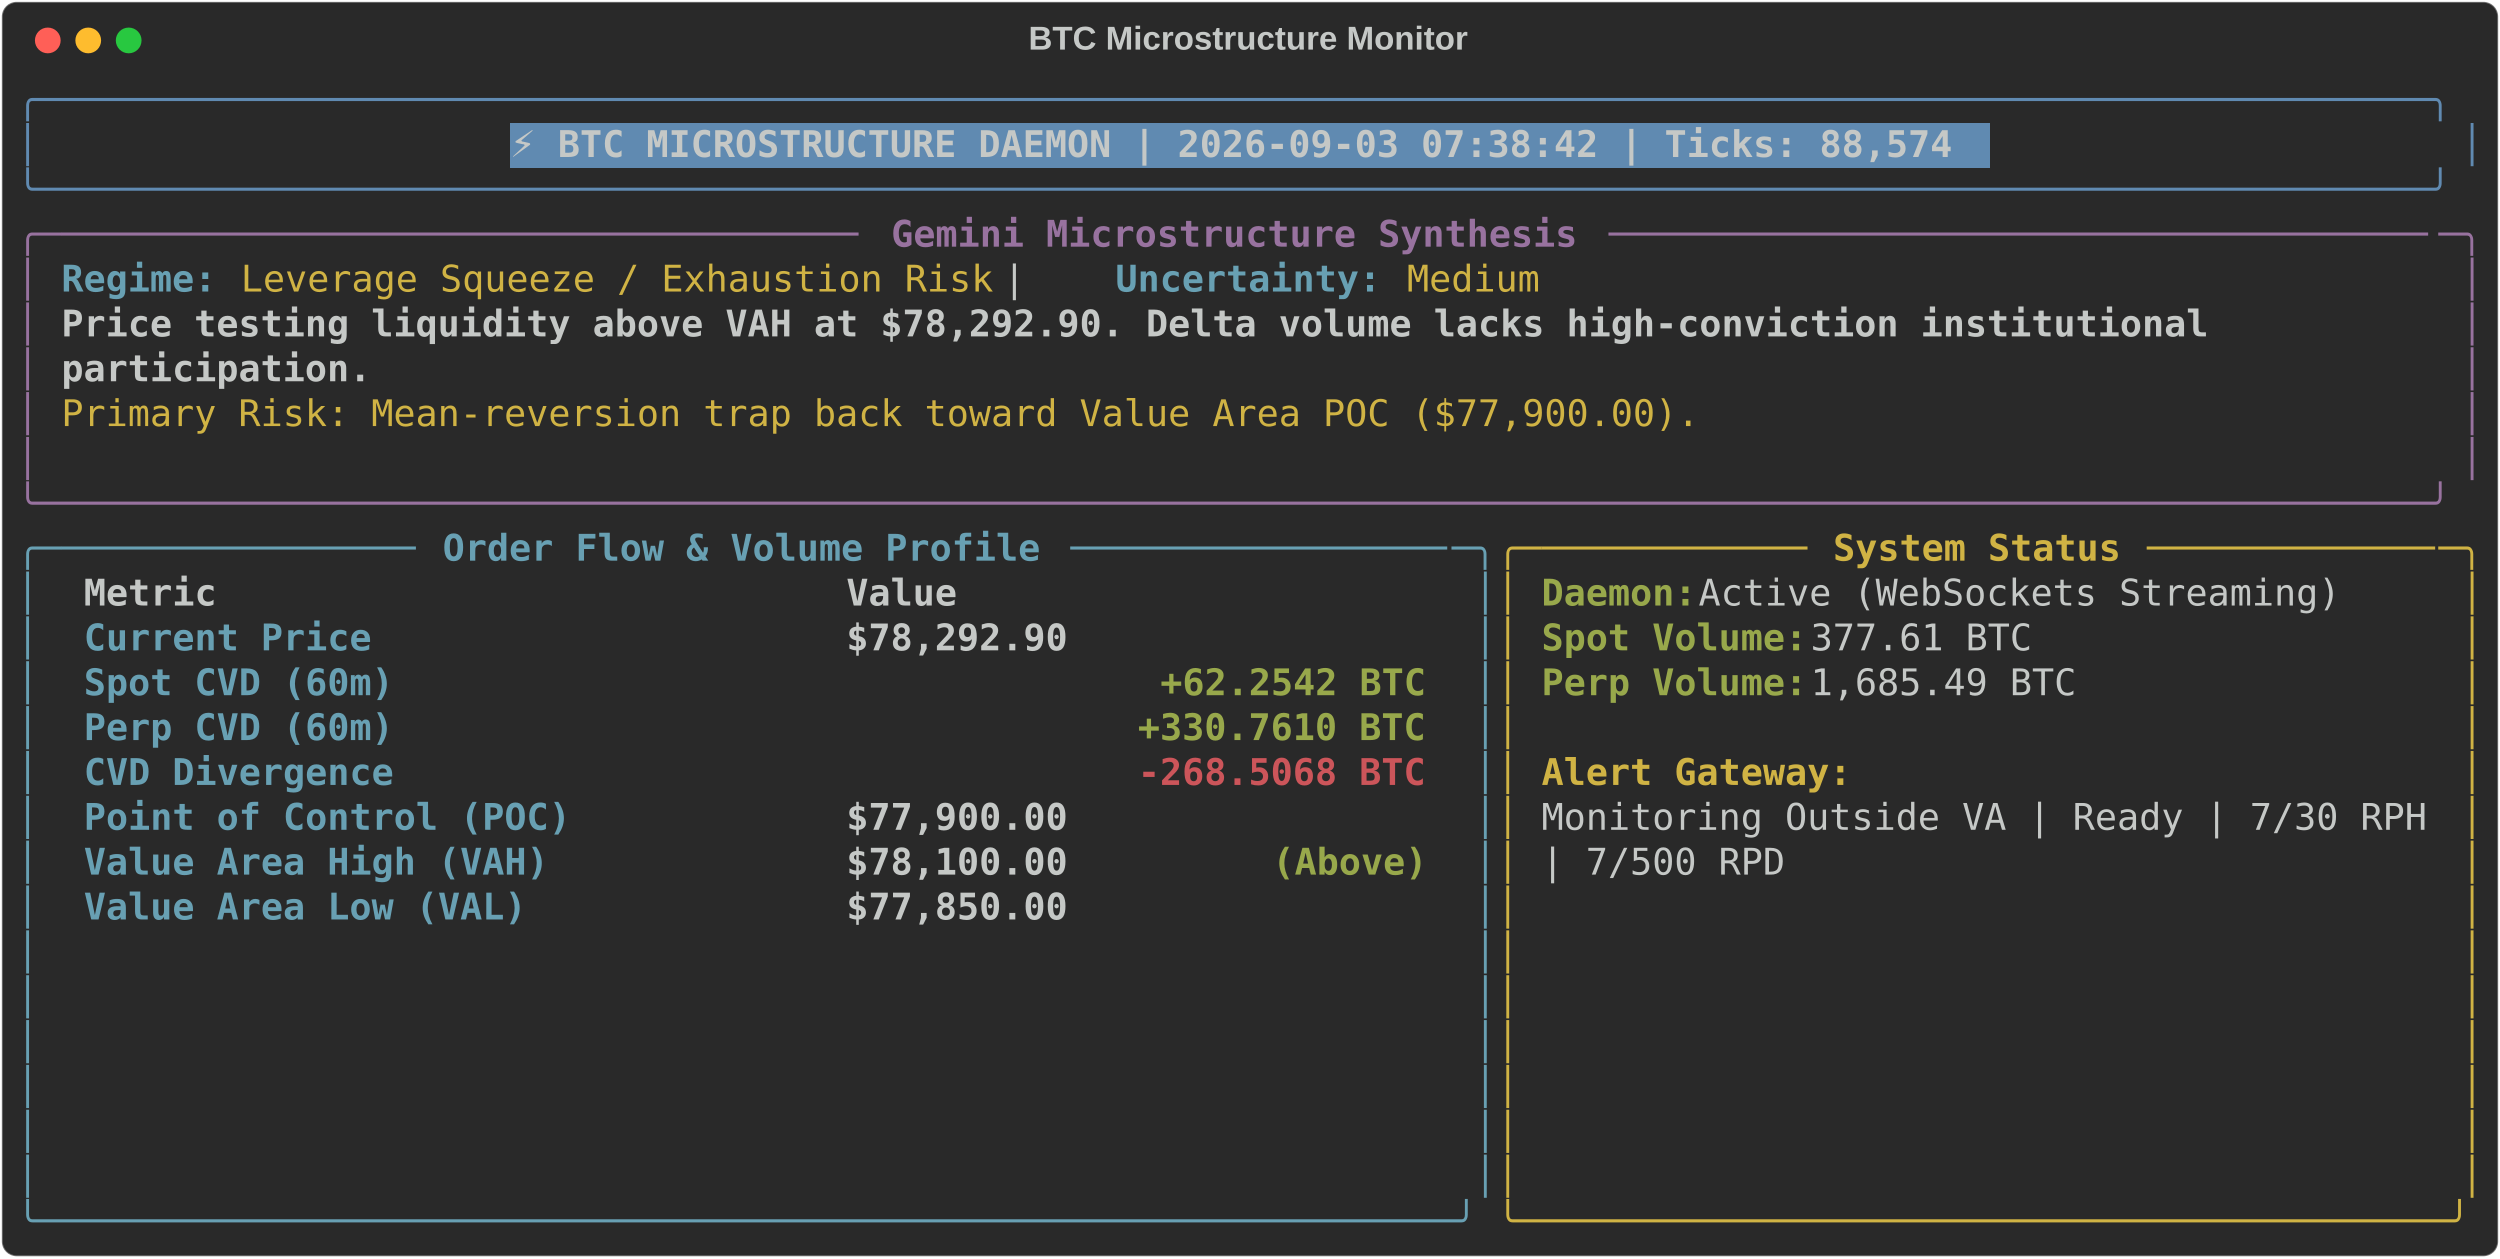
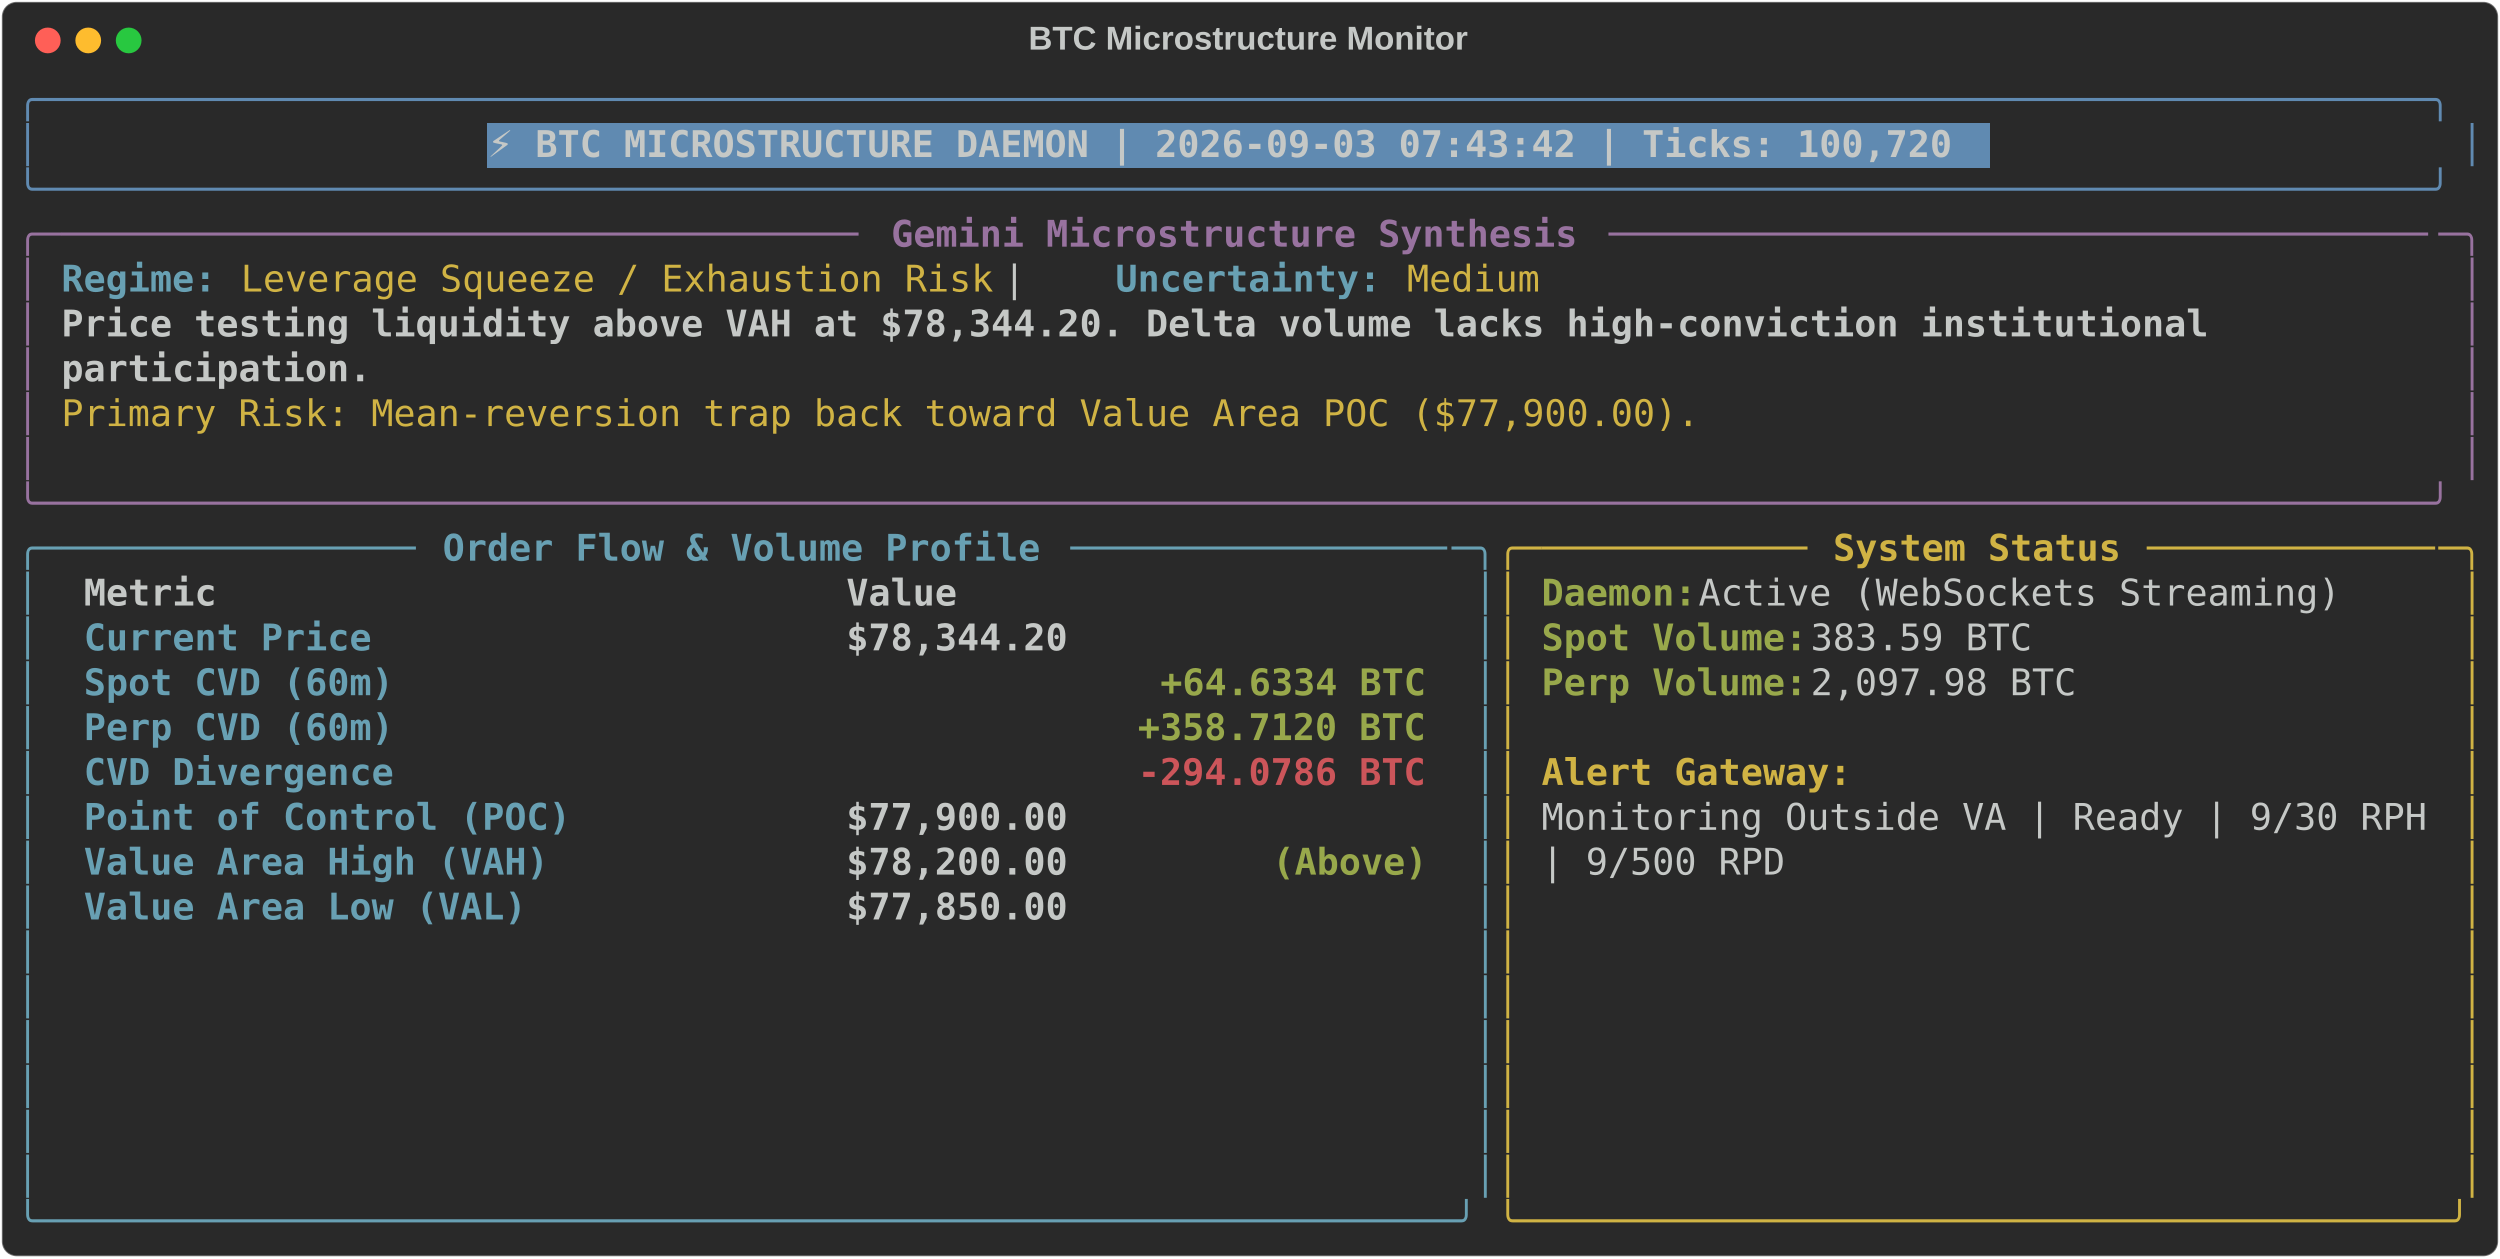
<svg xmlns="http://www.w3.org/2000/svg" class="rich-terminal" viewBox="0 0 1360 684.4">
  <style>

    @font-face {
        font-family: "Fira Code";
        src: local("FiraCode-Regular"),
                url("https://cdnjs.cloudflare.com/ajax/libs/firacode/6.2.0/woff2/FiraCode-Regular.woff2") format("woff2"),
                url("https://cdnjs.cloudflare.com/ajax/libs/firacode/6.2.0/woff/FiraCode-Regular.woff") format("woff");
        font-style: normal;
        font-weight: 400;
    }
    @font-face {
        font-family: "Fira Code";
        src: local("FiraCode-Bold"),
                url("https://cdnjs.cloudflare.com/ajax/libs/firacode/6.2.0/woff2/FiraCode-Bold.woff2") format("woff2"),
                url("https://cdnjs.cloudflare.com/ajax/libs/firacode/6.2.0/woff/FiraCode-Bold.woff") format("woff");
        font-style: bold;
        font-weight: 700;
    }

-     .terminal-3699218537-matrix {
+     .terminal-2790496356-matrix {
        font-family: Fira Code, monospace;
        font-size: 20px;
        line-height: 24.4px;
        font-variant-east-asian: full-width;
    }

-     .terminal-3699218537-title {
+     .terminal-2790496356-title {
        font-size: 18px;
        font-weight: bold;
        font-family: arial;
    }

-     .terminal-3699218537-r1 { fill: #608ab1 }
- .terminal-3699218537-r2 { fill: #c5c8c6 }
- .terminal-3699218537-r3 { fill: #c5c8c6;font-weight: bold }
- .terminal-3699218537-r4 { fill: #98729f }
- .terminal-3699218537-r5 { fill: #98729f;font-weight: bold }
- .terminal-3699218537-r6 { fill: #68a0b3;font-weight: bold }
- .terminal-3699218537-r7 { fill: #d0b344 }
- .terminal-3699218537-r8 { fill: #68a0b3 }
- .terminal-3699218537-r9 { fill: #d0b344;font-weight: bold }
- .terminal-3699218537-r10 { fill: #98a84b;font-weight: bold }
- .terminal-3699218537-r11 { fill: #cc555a;font-weight: bold }
+     .terminal-2790496356-r1 { fill: #608ab1 }
+ .terminal-2790496356-r2 { fill: #c5c8c6 }
+ .terminal-2790496356-r3 { fill: #c5c8c6;font-weight: bold }
+ .terminal-2790496356-r4 { fill: #98729f }
+ .terminal-2790496356-r5 { fill: #98729f;font-weight: bold }
+ .terminal-2790496356-r6 { fill: #68a0b3;font-weight: bold }
+ .terminal-2790496356-r7 { fill: #d0b344 }
+ .terminal-2790496356-r8 { fill: #68a0b3 }
+ .terminal-2790496356-r9 { fill: #d0b344;font-weight: bold }
+ .terminal-2790496356-r10 { fill: #98a84b;font-weight: bold }
+ .terminal-2790496356-r11 { fill: #cc555a;font-weight: bold }
    </style>
  <defs>
-     <clipPath id="terminal-3699218537-clip-terminal">
+     <clipPath id="terminal-2790496356-clip-terminal">
      <rect x="0" y="0" width="1341.0" height="633.4" />
    </clipPath>
-     <clipPath id="terminal-3699218537-line-0">
+     <clipPath id="terminal-2790496356-line-0">
      <rect x="0" y="1.5" width="1342" height="24.65" />
    </clipPath>
-     <clipPath id="terminal-3699218537-line-1">
+     <clipPath id="terminal-2790496356-line-1">
      <rect x="0" y="25.9" width="1342" height="24.65" />
    </clipPath>
-     <clipPath id="terminal-3699218537-line-2">
+     <clipPath id="terminal-2790496356-line-2">
      <rect x="0" y="50.3" width="1342" height="24.65" />
    </clipPath>
-     <clipPath id="terminal-3699218537-line-3">
+     <clipPath id="terminal-2790496356-line-3">
      <rect x="0" y="74.7" width="1342" height="24.65" />
    </clipPath>
-     <clipPath id="terminal-3699218537-line-4">
+     <clipPath id="terminal-2790496356-line-4">
      <rect x="0" y="99.1" width="1342" height="24.65" />
    </clipPath>
-     <clipPath id="terminal-3699218537-line-5">
+     <clipPath id="terminal-2790496356-line-5">
      <rect x="0" y="123.5" width="1342" height="24.65" />
    </clipPath>
-     <clipPath id="terminal-3699218537-line-6">
+     <clipPath id="terminal-2790496356-line-6">
      <rect x="0" y="147.9" width="1342" height="24.65" />
    </clipPath>
-     <clipPath id="terminal-3699218537-line-7">
+     <clipPath id="terminal-2790496356-line-7">
      <rect x="0" y="172.3" width="1342" height="24.65" />
    </clipPath>
-     <clipPath id="terminal-3699218537-line-8">
+     <clipPath id="terminal-2790496356-line-8">
      <rect x="0" y="196.7" width="1342" height="24.65" />
    </clipPath>
-     <clipPath id="terminal-3699218537-line-9">
+     <clipPath id="terminal-2790496356-line-9">
      <rect x="0" y="221.1" width="1342" height="24.65" />
    </clipPath>
-     <clipPath id="terminal-3699218537-line-10">
+     <clipPath id="terminal-2790496356-line-10">
      <rect x="0" y="245.5" width="1342" height="24.65" />
    </clipPath>
-     <clipPath id="terminal-3699218537-line-11">
+     <clipPath id="terminal-2790496356-line-11">
      <rect x="0" y="269.9" width="1342" height="24.65" />
    </clipPath>
-     <clipPath id="terminal-3699218537-line-12">
+     <clipPath id="terminal-2790496356-line-12">
      <rect x="0" y="294.3" width="1342" height="24.65" />
    </clipPath>
-     <clipPath id="terminal-3699218537-line-13">
+     <clipPath id="terminal-2790496356-line-13">
      <rect x="0" y="318.7" width="1342" height="24.65" />
    </clipPath>
-     <clipPath id="terminal-3699218537-line-14">
+     <clipPath id="terminal-2790496356-line-14">
      <rect x="0" y="343.1" width="1342" height="24.65" />
    </clipPath>
-     <clipPath id="terminal-3699218537-line-15">
+     <clipPath id="terminal-2790496356-line-15">
      <rect x="0" y="367.5" width="1342" height="24.65" />
    </clipPath>
-     <clipPath id="terminal-3699218537-line-16">
+     <clipPath id="terminal-2790496356-line-16">
      <rect x="0" y="391.9" width="1342" height="24.65" />
    </clipPath>
-     <clipPath id="terminal-3699218537-line-17">
+     <clipPath id="terminal-2790496356-line-17">
      <rect x="0" y="416.3" width="1342" height="24.65" />
    </clipPath>
-     <clipPath id="terminal-3699218537-line-18">
+     <clipPath id="terminal-2790496356-line-18">
      <rect x="0" y="440.7" width="1342" height="24.65" />
    </clipPath>
-     <clipPath id="terminal-3699218537-line-19">
+     <clipPath id="terminal-2790496356-line-19">
      <rect x="0" y="465.1" width="1342" height="24.65" />
    </clipPath>
-     <clipPath id="terminal-3699218537-line-20">
+     <clipPath id="terminal-2790496356-line-20">
      <rect x="0" y="489.5" width="1342" height="24.65" />
    </clipPath>
-     <clipPath id="terminal-3699218537-line-21">
+     <clipPath id="terminal-2790496356-line-21">
      <rect x="0" y="513.9" width="1342" height="24.65" />
    </clipPath>
-     <clipPath id="terminal-3699218537-line-22">
+     <clipPath id="terminal-2790496356-line-22">
      <rect x="0" y="538.3" width="1342" height="24.65" />
    </clipPath>
-     <clipPath id="terminal-3699218537-line-23">
+     <clipPath id="terminal-2790496356-line-23">
      <rect x="0" y="562.7" width="1342" height="24.65" />
    </clipPath>
-     <clipPath id="terminal-3699218537-line-24">
+     <clipPath id="terminal-2790496356-line-24">
      <rect x="0" y="587.1" width="1342" height="24.65" />
    </clipPath>
  </defs>
  <rect fill="#292929" stroke="rgba(255,255,255,0.35)" stroke-width="1" x="1" y="1" width="1358" height="682.4" rx="8" />
-   <text class="terminal-3699218537-title" fill="#c5c8c6" text-anchor="middle" x="679" y="27">BTC Microstructure Monitor</text>
+   <text class="terminal-2790496356-title" fill="#c5c8c6" text-anchor="middle" x="679" y="27">BTC Microstructure Monitor</text>
  <g transform="translate(26,22)">
    <circle cx="0" cy="0" r="7" fill="#ff5f57" />
    <circle cx="22" cy="0" r="7" fill="#febc2e" />
    <circle cx="44" cy="0" r="7" fill="#28c840" />
  </g>
-   <g transform="translate(9, 41)" clip-path="url(#terminal-3699218537-clip-terminal)">
-     <rect fill="#608ab1" x="268.4" y="25.9" width="805.2" height="24.65" shape-rendering="crispEdges" />
-     <g class="terminal-3699218537-matrix">
-       <text class="terminal-3699218537-r1" x="0" y="20" textLength="1342" clip-path="url(#terminal-3699218537-line-0)">╭────────────────────────────────────────────────────────────────────────────────────────────────────────────╮</text>
-       <text class="terminal-3699218537-r2" x="1342" y="20" textLength="12.2" clip-path="url(#terminal-3699218537-line-0)">
- </text>
-       <text class="terminal-3699218537-r1" x="0" y="44.4" textLength="12.2" clip-path="url(#terminal-3699218537-line-1)">│</text>
-       <text class="terminal-3699218537-r3" x="268.4" y="44.4" textLength="793" clip-path="url(#terminal-3699218537-line-1)">⚡ BTC MICROSTRUCTURE DAEMON | 2026-09-03 07:38:42 | Ticks: 88,574</text>
-       <text class="terminal-3699218537-r1" x="1329.8" y="44.4" textLength="12.2" clip-path="url(#terminal-3699218537-line-1)">│</text>
-       <text class="terminal-3699218537-r2" x="1342" y="44.4" textLength="12.2" clip-path="url(#terminal-3699218537-line-1)">
- </text>
-       <text class="terminal-3699218537-r1" x="0" y="68.8" textLength="1342" clip-path="url(#terminal-3699218537-line-2)">╰────────────────────────────────────────────────────────────────────────────────────────────────────────────╯</text>
-       <text class="terminal-3699218537-r2" x="1342" y="68.8" textLength="12.2" clip-path="url(#terminal-3699218537-line-2)">
- </text>
-       <text class="terminal-3699218537-r4" x="0" y="93.2" textLength="24.4" clip-path="url(#terminal-3699218537-line-3)">╭─</text>
-       <text class="terminal-3699218537-r4" x="24.4" y="93.2" textLength="439.2" clip-path="url(#terminal-3699218537-line-3)">────────────────────────────────────</text>
-       <text class="terminal-3699218537-r5" x="475.8" y="93.2" textLength="378.2" clip-path="url(#terminal-3699218537-line-3)">Gemini Microstructure Synthesis</text>
-       <text class="terminal-3699218537-r4" x="866.2" y="93.2" textLength="451.4" clip-path="url(#terminal-3699218537-line-3)">─────────────────────────────────────</text>
-       <text class="terminal-3699218537-r4" x="1317.6" y="93.2" textLength="24.4" clip-path="url(#terminal-3699218537-line-3)">─╮</text>
-       <text class="terminal-3699218537-r2" x="1342" y="93.2" textLength="12.2" clip-path="url(#terminal-3699218537-line-3)">
- </text>
-       <text class="terminal-3699218537-r4" x="0" y="117.6" textLength="12.2" clip-path="url(#terminal-3699218537-line-4)">│</text>
-       <text class="terminal-3699218537-r6" x="24.4" y="117.6" textLength="85.4" clip-path="url(#terminal-3699218537-line-4)">Regime:</text>
-       <text class="terminal-3699218537-r7" x="122" y="117.6" textLength="414.8" clip-path="url(#terminal-3699218537-line-4)">Leverage Squeeze / Exhaustion Risk</text>
-       <text class="terminal-3699218537-r2" x="536.8" y="117.6" textLength="61" clip-path="url(#terminal-3699218537-line-4)">  |  </text>
-       <text class="terminal-3699218537-r6" x="597.8" y="117.6" textLength="146.4" clip-path="url(#terminal-3699218537-line-4)">Uncertainty:</text>
-       <text class="terminal-3699218537-r7" x="756.4" y="117.6" textLength="73.2" clip-path="url(#terminal-3699218537-line-4)">Medium</text>
-       <text class="terminal-3699218537-r4" x="1329.8" y="117.6" textLength="12.2" clip-path="url(#terminal-3699218537-line-4)">│</text>
-       <text class="terminal-3699218537-r2" x="1342" y="117.6" textLength="12.2" clip-path="url(#terminal-3699218537-line-4)">
- </text>
-       <text class="terminal-3699218537-r4" x="0" y="142" textLength="12.2" clip-path="url(#terminal-3699218537-line-5)">│</text>
-       <text class="terminal-3699218537-r3" x="24.4" y="142" textLength="1195.6" clip-path="url(#terminal-3699218537-line-5)">Price testing liquidity above VAH at $78,292.90. Delta volume lacks high-conviction institutional </text>
-       <text class="terminal-3699218537-r4" x="1329.8" y="142" textLength="12.2" clip-path="url(#terminal-3699218537-line-5)">│</text>
-       <text class="terminal-3699218537-r2" x="1342" y="142" textLength="12.2" clip-path="url(#terminal-3699218537-line-5)">
- </text>
-       <text class="terminal-3699218537-r4" x="0" y="166.4" textLength="12.2" clip-path="url(#terminal-3699218537-line-6)">│</text>
-       <text class="terminal-3699218537-r3" x="24.4" y="166.4" textLength="170.8" clip-path="url(#terminal-3699218537-line-6)">participation.</text>
-       <text class="terminal-3699218537-r4" x="1329.8" y="166.4" textLength="12.2" clip-path="url(#terminal-3699218537-line-6)">│</text>
-       <text class="terminal-3699218537-r2" x="1342" y="166.4" textLength="12.2" clip-path="url(#terminal-3699218537-line-6)">
- </text>
-       <text class="terminal-3699218537-r4" x="0" y="190.8" textLength="12.2" clip-path="url(#terminal-3699218537-line-7)">│</text>
-       <text class="terminal-3699218537-r7" x="24.4" y="190.8" textLength="902.8" clip-path="url(#terminal-3699218537-line-7)">Primary Risk: Mean-reversion trap back toward Value Area POC ($77,900.00).</text>
-       <text class="terminal-3699218537-r4" x="1329.8" y="190.8" textLength="12.2" clip-path="url(#terminal-3699218537-line-7)">│</text>
-       <text class="terminal-3699218537-r2" x="1342" y="190.8" textLength="12.2" clip-path="url(#terminal-3699218537-line-7)">
- </text>
-       <text class="terminal-3699218537-r4" x="0" y="215.2" textLength="12.2" clip-path="url(#terminal-3699218537-line-8)">│</text>
-       <text class="terminal-3699218537-r4" x="1329.8" y="215.2" textLength="12.2" clip-path="url(#terminal-3699218537-line-8)">│</text>
-       <text class="terminal-3699218537-r2" x="1342" y="215.2" textLength="12.2" clip-path="url(#terminal-3699218537-line-8)">
- </text>
-       <text class="terminal-3699218537-r4" x="0" y="239.6" textLength="1342" clip-path="url(#terminal-3699218537-line-9)">╰────────────────────────────────────────────────────────────────────────────────────────────────────────────╯</text>
-       <text class="terminal-3699218537-r2" x="1342" y="239.6" textLength="12.2" clip-path="url(#terminal-3699218537-line-9)">
- </text>
-       <text class="terminal-3699218537-r8" x="0" y="264" textLength="24.4" clip-path="url(#terminal-3699218537-line-10)">╭─</text>
-       <text class="terminal-3699218537-r8" x="24.4" y="264" textLength="195.2" clip-path="url(#terminal-3699218537-line-10)">────────────────</text>
-       <text class="terminal-3699218537-r6" x="231.8" y="264" textLength="329.4" clip-path="url(#terminal-3699218537-line-10)">Order Flow &amp; Volume Profile</text>
-       <text class="terminal-3699218537-r8" x="573.4" y="264" textLength="207.4" clip-path="url(#terminal-3699218537-line-10)">─────────────────</text>
-       <text class="terminal-3699218537-r8" x="780.8" y="264" textLength="24.4" clip-path="url(#terminal-3699218537-line-10)">─╮</text>
-       <text class="terminal-3699218537-r7" x="805.2" y="264" textLength="24.4" clip-path="url(#terminal-3699218537-line-10)">╭─</text>
-       <text class="terminal-3699218537-r7" x="829.6" y="264" textLength="146.4" clip-path="url(#terminal-3699218537-line-10)">────────────</text>
-       <text class="terminal-3699218537-r9" x="988.2" y="264" textLength="158.6" clip-path="url(#terminal-3699218537-line-10)">System Status</text>
-       <text class="terminal-3699218537-r7" x="1159" y="264" textLength="158.6" clip-path="url(#terminal-3699218537-line-10)">─────────────</text>
-       <text class="terminal-3699218537-r7" x="1317.6" y="264" textLength="24.4" clip-path="url(#terminal-3699218537-line-10)">─╮</text>
-       <text class="terminal-3699218537-r2" x="1342" y="264" textLength="12.2" clip-path="url(#terminal-3699218537-line-10)">
- </text>
-       <text class="terminal-3699218537-r8" x="0" y="288.4" textLength="12.2" clip-path="url(#terminal-3699218537-line-11)">│</text>
-       <text class="terminal-3699218537-r3" x="36.6" y="288.4" textLength="390.4" clip-path="url(#terminal-3699218537-line-11)">Metric                          </text>
-       <text class="terminal-3699218537-r3" x="451.4" y="288.4" textLength="317.2" clip-path="url(#terminal-3699218537-line-11)">                     Value</text>
-       <text class="terminal-3699218537-r8" x="793" y="288.4" textLength="12.2" clip-path="url(#terminal-3699218537-line-11)">│</text>
-       <text class="terminal-3699218537-r7" x="805.2" y="288.4" textLength="12.2" clip-path="url(#terminal-3699218537-line-11)">│</text>
-       <text class="terminal-3699218537-r10" x="829.6" y="288.4" textLength="85.4" clip-path="url(#terminal-3699218537-line-11)">Daemon:</text>
-       <text class="terminal-3699218537-r2" x="915" y="288.4" textLength="366" clip-path="url(#terminal-3699218537-line-11)"> Active (WebSockets Streaming)</text>
-       <text class="terminal-3699218537-r7" x="1329.8" y="288.4" textLength="12.2" clip-path="url(#terminal-3699218537-line-11)">│</text>
-       <text class="terminal-3699218537-r2" x="1342" y="288.4" textLength="12.2" clip-path="url(#terminal-3699218537-line-11)">
- </text>
-       <text class="terminal-3699218537-r8" x="0" y="312.8" textLength="12.2" clip-path="url(#terminal-3699218537-line-12)">│</text>
-       <text class="terminal-3699218537-r6" x="36.6" y="312.8" textLength="390.4" clip-path="url(#terminal-3699218537-line-12)">Current Price                   </text>
-       <text class="terminal-3699218537-r3" x="451.4" y="312.8" textLength="317.2" clip-path="url(#terminal-3699218537-line-12)">                $78,292.90</text>
-       <text class="terminal-3699218537-r8" x="793" y="312.8" textLength="12.2" clip-path="url(#terminal-3699218537-line-12)">│</text>
-       <text class="terminal-3699218537-r7" x="805.2" y="312.8" textLength="12.2" clip-path="url(#terminal-3699218537-line-12)">│</text>
-       <text class="terminal-3699218537-r10" x="829.6" y="312.8" textLength="146.4" clip-path="url(#terminal-3699218537-line-12)">Spot Volume:</text>
-       <text class="terminal-3699218537-r2" x="976" y="312.8" textLength="134.2" clip-path="url(#terminal-3699218537-line-12)"> 377.61 BTC</text>
-       <text class="terminal-3699218537-r7" x="1329.8" y="312.8" textLength="12.2" clip-path="url(#terminal-3699218537-line-12)">│</text>
-       <text class="terminal-3699218537-r2" x="1342" y="312.8" textLength="12.2" clip-path="url(#terminal-3699218537-line-12)">
- </text>
-       <text class="terminal-3699218537-r8" x="0" y="337.2" textLength="12.2" clip-path="url(#terminal-3699218537-line-13)">│</text>
-       <text class="terminal-3699218537-r6" x="36.6" y="337.2" textLength="390.4" clip-path="url(#terminal-3699218537-line-13)">Spot CVD (60m)                  </text>
-       <text class="terminal-3699218537-r10" x="622.2" y="337.2" textLength="146.4" clip-path="url(#terminal-3699218537-line-13)">+62.2542 BTC</text>
-       <text class="terminal-3699218537-r8" x="793" y="337.2" textLength="12.2" clip-path="url(#terminal-3699218537-line-13)">│</text>
-       <text class="terminal-3699218537-r7" x="805.2" y="337.2" textLength="12.2" clip-path="url(#terminal-3699218537-line-13)">│</text>
-       <text class="terminal-3699218537-r10" x="829.6" y="337.2" textLength="146.4" clip-path="url(#terminal-3699218537-line-13)">Perp Volume:</text>
-       <text class="terminal-3699218537-r2" x="976" y="337.2" textLength="158.6" clip-path="url(#terminal-3699218537-line-13)"> 1,685.49 BTC</text>
-       <text class="terminal-3699218537-r7" x="1329.8" y="337.2" textLength="12.2" clip-path="url(#terminal-3699218537-line-13)">│</text>
-       <text class="terminal-3699218537-r2" x="1342" y="337.2" textLength="12.2" clip-path="url(#terminal-3699218537-line-13)">
- </text>
-       <text class="terminal-3699218537-r8" x="0" y="361.6" textLength="12.2" clip-path="url(#terminal-3699218537-line-14)">│</text>
-       <text class="terminal-3699218537-r6" x="36.6" y="361.6" textLength="390.4" clip-path="url(#terminal-3699218537-line-14)">Perp CVD (60m)                  </text>
-       <text class="terminal-3699218537-r10" x="610" y="361.6" textLength="158.6" clip-path="url(#terminal-3699218537-line-14)">+330.7610 BTC</text>
-       <text class="terminal-3699218537-r8" x="793" y="361.6" textLength="12.2" clip-path="url(#terminal-3699218537-line-14)">│</text>
-       <text class="terminal-3699218537-r7" x="805.2" y="361.6" textLength="12.2" clip-path="url(#terminal-3699218537-line-14)">│</text>
-       <text class="terminal-3699218537-r7" x="1329.8" y="361.6" textLength="12.2" clip-path="url(#terminal-3699218537-line-14)">│</text>
-       <text class="terminal-3699218537-r2" x="1342" y="361.6" textLength="12.2" clip-path="url(#terminal-3699218537-line-14)">
- </text>
-       <text class="terminal-3699218537-r8" x="0" y="386" textLength="12.2" clip-path="url(#terminal-3699218537-line-15)">│</text>
-       <text class="terminal-3699218537-r6" x="36.6" y="386" textLength="390.4" clip-path="url(#terminal-3699218537-line-15)">CVD Divergence                  </text>
-       <text class="terminal-3699218537-r11" x="610" y="386" textLength="158.6" clip-path="url(#terminal-3699218537-line-15)">-268.5068 BTC</text>
-       <text class="terminal-3699218537-r8" x="793" y="386" textLength="12.2" clip-path="url(#terminal-3699218537-line-15)">│</text>
-       <text class="terminal-3699218537-r7" x="805.2" y="386" textLength="12.2" clip-path="url(#terminal-3699218537-line-15)">│</text>
-       <text class="terminal-3699218537-r9" x="829.6" y="386" textLength="170.8" clip-path="url(#terminal-3699218537-line-15)">Alert Gateway:</text>
-       <text class="terminal-3699218537-r7" x="1329.8" y="386" textLength="12.2" clip-path="url(#terminal-3699218537-line-15)">│</text>
-       <text class="terminal-3699218537-r2" x="1342" y="386" textLength="12.2" clip-path="url(#terminal-3699218537-line-15)">
- </text>
-       <text class="terminal-3699218537-r8" x="0" y="410.4" textLength="12.2" clip-path="url(#terminal-3699218537-line-16)">│</text>
-       <text class="terminal-3699218537-r6" x="36.6" y="410.4" textLength="390.4" clip-path="url(#terminal-3699218537-line-16)">Point of Control (POC)          </text>
-       <text class="terminal-3699218537-r3" x="451.4" y="410.4" textLength="317.2" clip-path="url(#terminal-3699218537-line-16)">                $77,900.00</text>
-       <text class="terminal-3699218537-r8" x="793" y="410.4" textLength="12.2" clip-path="url(#terminal-3699218537-line-16)">│</text>
-       <text class="terminal-3699218537-r7" x="805.2" y="410.4" textLength="12.2" clip-path="url(#terminal-3699218537-line-16)">│</text>
-       <text class="terminal-3699218537-r2" x="829.6" y="410.4" textLength="488" clip-path="url(#terminal-3699218537-line-16)">Monitoring Outside VA | Ready | 7/30 RPH</text>
-       <text class="terminal-3699218537-r7" x="1329.8" y="410.4" textLength="12.2" clip-path="url(#terminal-3699218537-line-16)">│</text>
-       <text class="terminal-3699218537-r2" x="1342" y="410.4" textLength="12.2" clip-path="url(#terminal-3699218537-line-16)">
- </text>
-       <text class="terminal-3699218537-r8" x="0" y="434.8" textLength="12.2" clip-path="url(#terminal-3699218537-line-17)">│</text>
-       <text class="terminal-3699218537-r6" x="36.6" y="434.8" textLength="390.4" clip-path="url(#terminal-3699218537-line-17)">Value Area High (VAH)           </text>
-       <text class="terminal-3699218537-r3" x="451.4" y="434.8" textLength="231.8" clip-path="url(#terminal-3699218537-line-17)">        $78,100.00 </text>
-       <text class="terminal-3699218537-r10" x="683.2" y="434.8" textLength="85.4" clip-path="url(#terminal-3699218537-line-17)">(Above)</text>
-       <text class="terminal-3699218537-r8" x="793" y="434.8" textLength="12.2" clip-path="url(#terminal-3699218537-line-17)">│</text>
-       <text class="terminal-3699218537-r7" x="805.2" y="434.8" textLength="12.2" clip-path="url(#terminal-3699218537-line-17)">│</text>
-       <text class="terminal-3699218537-r2" x="829.6" y="434.8" textLength="134.2" clip-path="url(#terminal-3699218537-line-17)">| 7/500 RPD</text>
-       <text class="terminal-3699218537-r7" x="1329.8" y="434.8" textLength="12.2" clip-path="url(#terminal-3699218537-line-17)">│</text>
-       <text class="terminal-3699218537-r2" x="1342" y="434.8" textLength="12.2" clip-path="url(#terminal-3699218537-line-17)">
- </text>
-       <text class="terminal-3699218537-r8" x="0" y="459.2" textLength="12.2" clip-path="url(#terminal-3699218537-line-18)">│</text>
-       <text class="terminal-3699218537-r6" x="36.6" y="459.2" textLength="390.4" clip-path="url(#terminal-3699218537-line-18)">Value Area Low (VAL)            </text>
-       <text class="terminal-3699218537-r3" x="451.4" y="459.2" textLength="317.2" clip-path="url(#terminal-3699218537-line-18)">                $77,850.00</text>
-       <text class="terminal-3699218537-r8" x="793" y="459.2" textLength="12.2" clip-path="url(#terminal-3699218537-line-18)">│</text>
-       <text class="terminal-3699218537-r7" x="805.2" y="459.2" textLength="12.2" clip-path="url(#terminal-3699218537-line-18)">│</text>
-       <text class="terminal-3699218537-r7" x="1329.8" y="459.2" textLength="12.2" clip-path="url(#terminal-3699218537-line-18)">│</text>
-       <text class="terminal-3699218537-r2" x="1342" y="459.2" textLength="12.2" clip-path="url(#terminal-3699218537-line-18)">
- </text>
-       <text class="terminal-3699218537-r8" x="0" y="483.6" textLength="12.2" clip-path="url(#terminal-3699218537-line-19)">│</text>
-       <text class="terminal-3699218537-r8" x="793" y="483.6" textLength="12.2" clip-path="url(#terminal-3699218537-line-19)">│</text>
-       <text class="terminal-3699218537-r7" x="805.2" y="483.6" textLength="12.2" clip-path="url(#terminal-3699218537-line-19)">│</text>
-       <text class="terminal-3699218537-r7" x="1329.8" y="483.6" textLength="12.2" clip-path="url(#terminal-3699218537-line-19)">│</text>
-       <text class="terminal-3699218537-r2" x="1342" y="483.6" textLength="12.2" clip-path="url(#terminal-3699218537-line-19)">
- </text>
-       <text class="terminal-3699218537-r8" x="0" y="508" textLength="12.2" clip-path="url(#terminal-3699218537-line-20)">│</text>
-       <text class="terminal-3699218537-r8" x="793" y="508" textLength="12.2" clip-path="url(#terminal-3699218537-line-20)">│</text>
-       <text class="terminal-3699218537-r7" x="805.2" y="508" textLength="12.2" clip-path="url(#terminal-3699218537-line-20)">│</text>
-       <text class="terminal-3699218537-r7" x="1329.8" y="508" textLength="12.2" clip-path="url(#terminal-3699218537-line-20)">│</text>
-       <text class="terminal-3699218537-r2" x="1342" y="508" textLength="12.2" clip-path="url(#terminal-3699218537-line-20)">
- </text>
-       <text class="terminal-3699218537-r8" x="0" y="532.4" textLength="12.2" clip-path="url(#terminal-3699218537-line-21)">│</text>
-       <text class="terminal-3699218537-r8" x="793" y="532.4" textLength="12.2" clip-path="url(#terminal-3699218537-line-21)">│</text>
-       <text class="terminal-3699218537-r7" x="805.2" y="532.4" textLength="12.2" clip-path="url(#terminal-3699218537-line-21)">│</text>
-       <text class="terminal-3699218537-r7" x="1329.8" y="532.4" textLength="12.2" clip-path="url(#terminal-3699218537-line-21)">│</text>
-       <text class="terminal-3699218537-r2" x="1342" y="532.4" textLength="12.2" clip-path="url(#terminal-3699218537-line-21)">
- </text>
-       <text class="terminal-3699218537-r8" x="0" y="556.8" textLength="12.2" clip-path="url(#terminal-3699218537-line-22)">│</text>
-       <text class="terminal-3699218537-r8" x="793" y="556.8" textLength="12.2" clip-path="url(#terminal-3699218537-line-22)">│</text>
-       <text class="terminal-3699218537-r7" x="805.2" y="556.8" textLength="12.2" clip-path="url(#terminal-3699218537-line-22)">│</text>
-       <text class="terminal-3699218537-r7" x="1329.8" y="556.8" textLength="12.2" clip-path="url(#terminal-3699218537-line-22)">│</text>
-       <text class="terminal-3699218537-r2" x="1342" y="556.8" textLength="12.2" clip-path="url(#terminal-3699218537-line-22)">
- </text>
-       <text class="terminal-3699218537-r8" x="0" y="581.2" textLength="12.2" clip-path="url(#terminal-3699218537-line-23)">│</text>
-       <text class="terminal-3699218537-r8" x="793" y="581.2" textLength="12.2" clip-path="url(#terminal-3699218537-line-23)">│</text>
-       <text class="terminal-3699218537-r7" x="805.2" y="581.2" textLength="12.2" clip-path="url(#terminal-3699218537-line-23)">│</text>
-       <text class="terminal-3699218537-r7" x="1329.8" y="581.2" textLength="12.2" clip-path="url(#terminal-3699218537-line-23)">│</text>
-       <text class="terminal-3699218537-r2" x="1342" y="581.2" textLength="12.2" clip-path="url(#terminal-3699218537-line-23)">
- </text>
-       <text class="terminal-3699218537-r8" x="0" y="605.6" textLength="12.2" clip-path="url(#terminal-3699218537-line-24)">│</text>
-       <text class="terminal-3699218537-r8" x="793" y="605.6" textLength="12.2" clip-path="url(#terminal-3699218537-line-24)">│</text>
-       <text class="terminal-3699218537-r7" x="805.2" y="605.6" textLength="12.2" clip-path="url(#terminal-3699218537-line-24)">│</text>
-       <text class="terminal-3699218537-r7" x="1329.8" y="605.6" textLength="12.2" clip-path="url(#terminal-3699218537-line-24)">│</text>
-       <text class="terminal-3699218537-r2" x="1342" y="605.6" textLength="12.2" clip-path="url(#terminal-3699218537-line-24)">
- </text>
-       <text class="terminal-3699218537-r8" x="0" y="630" textLength="805.2" clip-path="url(#terminal-3699218537-line-25)">╰────────────────────────────────────────────────────────────────╯</text>
-       <text class="terminal-3699218537-r7" x="805.2" y="630" textLength="536.8" clip-path="url(#terminal-3699218537-line-25)">╰──────────────────────────────────────────╯</text>
-       <text class="terminal-3699218537-r2" x="1342" y="630" textLength="12.2" clip-path="url(#terminal-3699218537-line-25)">
+   <g transform="translate(9, 41)" clip-path="url(#terminal-2790496356-clip-terminal)">
+     <rect fill="#608ab1" x="256.2" y="25.9" width="817.4" height="24.65" shape-rendering="crispEdges" />
+     <g class="terminal-2790496356-matrix">
+       <text class="terminal-2790496356-r1" x="0" y="20" textLength="1342" clip-path="url(#terminal-2790496356-line-0)">╭────────────────────────────────────────────────────────────────────────────────────────────────────────────╮</text>
+       <text class="terminal-2790496356-r2" x="1342" y="20" textLength="12.2" clip-path="url(#terminal-2790496356-line-0)">
+ </text>
+       <text class="terminal-2790496356-r1" x="0" y="44.4" textLength="12.2" clip-path="url(#terminal-2790496356-line-1)">│</text>
+       <text class="terminal-2790496356-r3" x="256.2" y="44.4" textLength="805.2" clip-path="url(#terminal-2790496356-line-1)">⚡ BTC MICROSTRUCTURE DAEMON | 2026-09-03 07:43:42 | Ticks: 100,720</text>
+       <text class="terminal-2790496356-r1" x="1329.8" y="44.4" textLength="12.2" clip-path="url(#terminal-2790496356-line-1)">│</text>
+       <text class="terminal-2790496356-r2" x="1342" y="44.4" textLength="12.2" clip-path="url(#terminal-2790496356-line-1)">
+ </text>
+       <text class="terminal-2790496356-r1" x="0" y="68.8" textLength="1342" clip-path="url(#terminal-2790496356-line-2)">╰────────────────────────────────────────────────────────────────────────────────────────────────────────────╯</text>
+       <text class="terminal-2790496356-r2" x="1342" y="68.8" textLength="12.2" clip-path="url(#terminal-2790496356-line-2)">
+ </text>
+       <text class="terminal-2790496356-r4" x="0" y="93.2" textLength="24.4" clip-path="url(#terminal-2790496356-line-3)">╭─</text>
+       <text class="terminal-2790496356-r4" x="24.4" y="93.2" textLength="439.2" clip-path="url(#terminal-2790496356-line-3)">────────────────────────────────────</text>
+       <text class="terminal-2790496356-r5" x="475.8" y="93.2" textLength="378.2" clip-path="url(#terminal-2790496356-line-3)">Gemini Microstructure Synthesis</text>
+       <text class="terminal-2790496356-r4" x="866.2" y="93.2" textLength="451.4" clip-path="url(#terminal-2790496356-line-3)">─────────────────────────────────────</text>
+       <text class="terminal-2790496356-r4" x="1317.6" y="93.2" textLength="24.4" clip-path="url(#terminal-2790496356-line-3)">─╮</text>
+       <text class="terminal-2790496356-r2" x="1342" y="93.2" textLength="12.2" clip-path="url(#terminal-2790496356-line-3)">
+ </text>
+       <text class="terminal-2790496356-r4" x="0" y="117.6" textLength="12.2" clip-path="url(#terminal-2790496356-line-4)">│</text>
+       <text class="terminal-2790496356-r6" x="24.4" y="117.6" textLength="85.4" clip-path="url(#terminal-2790496356-line-4)">Regime:</text>
+       <text class="terminal-2790496356-r7" x="122" y="117.6" textLength="414.8" clip-path="url(#terminal-2790496356-line-4)">Leverage Squeeze / Exhaustion Risk</text>
+       <text class="terminal-2790496356-r2" x="536.8" y="117.6" textLength="61" clip-path="url(#terminal-2790496356-line-4)">  |  </text>
+       <text class="terminal-2790496356-r6" x="597.8" y="117.6" textLength="146.4" clip-path="url(#terminal-2790496356-line-4)">Uncertainty:</text>
+       <text class="terminal-2790496356-r7" x="756.4" y="117.6" textLength="73.2" clip-path="url(#terminal-2790496356-line-4)">Medium</text>
+       <text class="terminal-2790496356-r4" x="1329.8" y="117.6" textLength="12.2" clip-path="url(#terminal-2790496356-line-4)">│</text>
+       <text class="terminal-2790496356-r2" x="1342" y="117.6" textLength="12.2" clip-path="url(#terminal-2790496356-line-4)">
+ </text>
+       <text class="terminal-2790496356-r4" x="0" y="142" textLength="12.2" clip-path="url(#terminal-2790496356-line-5)">│</text>
+       <text class="terminal-2790496356-r3" x="24.4" y="142" textLength="1195.6" clip-path="url(#terminal-2790496356-line-5)">Price testing liquidity above VAH at $78,344.20. Delta volume lacks high-conviction institutional </text>
+       <text class="terminal-2790496356-r4" x="1329.8" y="142" textLength="12.2" clip-path="url(#terminal-2790496356-line-5)">│</text>
+       <text class="terminal-2790496356-r2" x="1342" y="142" textLength="12.2" clip-path="url(#terminal-2790496356-line-5)">
+ </text>
+       <text class="terminal-2790496356-r4" x="0" y="166.4" textLength="12.2" clip-path="url(#terminal-2790496356-line-6)">│</text>
+       <text class="terminal-2790496356-r3" x="24.4" y="166.4" textLength="170.8" clip-path="url(#terminal-2790496356-line-6)">participation.</text>
+       <text class="terminal-2790496356-r4" x="1329.8" y="166.4" textLength="12.2" clip-path="url(#terminal-2790496356-line-6)">│</text>
+       <text class="terminal-2790496356-r2" x="1342" y="166.4" textLength="12.2" clip-path="url(#terminal-2790496356-line-6)">
+ </text>
+       <text class="terminal-2790496356-r4" x="0" y="190.8" textLength="12.2" clip-path="url(#terminal-2790496356-line-7)">│</text>
+       <text class="terminal-2790496356-r7" x="24.4" y="190.8" textLength="902.8" clip-path="url(#terminal-2790496356-line-7)">Primary Risk: Mean-reversion trap back toward Value Area POC ($77,900.00).</text>
+       <text class="terminal-2790496356-r4" x="1329.8" y="190.8" textLength="12.2" clip-path="url(#terminal-2790496356-line-7)">│</text>
+       <text class="terminal-2790496356-r2" x="1342" y="190.8" textLength="12.2" clip-path="url(#terminal-2790496356-line-7)">
+ </text>
+       <text class="terminal-2790496356-r4" x="0" y="215.2" textLength="12.2" clip-path="url(#terminal-2790496356-line-8)">│</text>
+       <text class="terminal-2790496356-r4" x="1329.8" y="215.2" textLength="12.2" clip-path="url(#terminal-2790496356-line-8)">│</text>
+       <text class="terminal-2790496356-r2" x="1342" y="215.2" textLength="12.2" clip-path="url(#terminal-2790496356-line-8)">
+ </text>
+       <text class="terminal-2790496356-r4" x="0" y="239.6" textLength="1342" clip-path="url(#terminal-2790496356-line-9)">╰────────────────────────────────────────────────────────────────────────────────────────────────────────────╯</text>
+       <text class="terminal-2790496356-r2" x="1342" y="239.6" textLength="12.2" clip-path="url(#terminal-2790496356-line-9)">
+ </text>
+       <text class="terminal-2790496356-r8" x="0" y="264" textLength="24.4" clip-path="url(#terminal-2790496356-line-10)">╭─</text>
+       <text class="terminal-2790496356-r8" x="24.4" y="264" textLength="195.2" clip-path="url(#terminal-2790496356-line-10)">────────────────</text>
+       <text class="terminal-2790496356-r6" x="231.8" y="264" textLength="329.4" clip-path="url(#terminal-2790496356-line-10)">Order Flow &amp; Volume Profile</text>
+       <text class="terminal-2790496356-r8" x="573.4" y="264" textLength="207.4" clip-path="url(#terminal-2790496356-line-10)">─────────────────</text>
+       <text class="terminal-2790496356-r8" x="780.8" y="264" textLength="24.4" clip-path="url(#terminal-2790496356-line-10)">─╮</text>
+       <text class="terminal-2790496356-r7" x="805.2" y="264" textLength="24.4" clip-path="url(#terminal-2790496356-line-10)">╭─</text>
+       <text class="terminal-2790496356-r7" x="829.6" y="264" textLength="146.4" clip-path="url(#terminal-2790496356-line-10)">────────────</text>
+       <text class="terminal-2790496356-r9" x="988.2" y="264" textLength="158.6" clip-path="url(#terminal-2790496356-line-10)">System Status</text>
+       <text class="terminal-2790496356-r7" x="1159" y="264" textLength="158.6" clip-path="url(#terminal-2790496356-line-10)">─────────────</text>
+       <text class="terminal-2790496356-r7" x="1317.6" y="264" textLength="24.4" clip-path="url(#terminal-2790496356-line-10)">─╮</text>
+       <text class="terminal-2790496356-r2" x="1342" y="264" textLength="12.2" clip-path="url(#terminal-2790496356-line-10)">
+ </text>
+       <text class="terminal-2790496356-r8" x="0" y="288.4" textLength="12.2" clip-path="url(#terminal-2790496356-line-11)">│</text>
+       <text class="terminal-2790496356-r3" x="36.6" y="288.4" textLength="390.4" clip-path="url(#terminal-2790496356-line-11)">Metric                          </text>
+       <text class="terminal-2790496356-r3" x="451.4" y="288.4" textLength="317.2" clip-path="url(#terminal-2790496356-line-11)">                     Value</text>
+       <text class="terminal-2790496356-r8" x="793" y="288.4" textLength="12.2" clip-path="url(#terminal-2790496356-line-11)">│</text>
+       <text class="terminal-2790496356-r7" x="805.2" y="288.4" textLength="12.2" clip-path="url(#terminal-2790496356-line-11)">│</text>
+       <text class="terminal-2790496356-r10" x="829.6" y="288.4" textLength="85.4" clip-path="url(#terminal-2790496356-line-11)">Daemon:</text>
+       <text class="terminal-2790496356-r2" x="915" y="288.4" textLength="366" clip-path="url(#terminal-2790496356-line-11)"> Active (WebSockets Streaming)</text>
+       <text class="terminal-2790496356-r7" x="1329.8" y="288.4" textLength="12.2" clip-path="url(#terminal-2790496356-line-11)">│</text>
+       <text class="terminal-2790496356-r2" x="1342" y="288.4" textLength="12.2" clip-path="url(#terminal-2790496356-line-11)">
+ </text>
+       <text class="terminal-2790496356-r8" x="0" y="312.8" textLength="12.2" clip-path="url(#terminal-2790496356-line-12)">│</text>
+       <text class="terminal-2790496356-r6" x="36.6" y="312.8" textLength="390.4" clip-path="url(#terminal-2790496356-line-12)">Current Price                   </text>
+       <text class="terminal-2790496356-r3" x="451.4" y="312.8" textLength="317.2" clip-path="url(#terminal-2790496356-line-12)">                $78,344.20</text>
+       <text class="terminal-2790496356-r8" x="793" y="312.8" textLength="12.2" clip-path="url(#terminal-2790496356-line-12)">│</text>
+       <text class="terminal-2790496356-r7" x="805.2" y="312.8" textLength="12.2" clip-path="url(#terminal-2790496356-line-12)">│</text>
+       <text class="terminal-2790496356-r10" x="829.6" y="312.8" textLength="146.4" clip-path="url(#terminal-2790496356-line-12)">Spot Volume:</text>
+       <text class="terminal-2790496356-r2" x="976" y="312.8" textLength="134.2" clip-path="url(#terminal-2790496356-line-12)"> 383.59 BTC</text>
+       <text class="terminal-2790496356-r7" x="1329.8" y="312.8" textLength="12.2" clip-path="url(#terminal-2790496356-line-12)">│</text>
+       <text class="terminal-2790496356-r2" x="1342" y="312.8" textLength="12.2" clip-path="url(#terminal-2790496356-line-12)">
+ </text>
+       <text class="terminal-2790496356-r8" x="0" y="337.2" textLength="12.2" clip-path="url(#terminal-2790496356-line-13)">│</text>
+       <text class="terminal-2790496356-r6" x="36.6" y="337.2" textLength="390.4" clip-path="url(#terminal-2790496356-line-13)">Spot CVD (60m)                  </text>
+       <text class="terminal-2790496356-r10" x="622.2" y="337.2" textLength="146.4" clip-path="url(#terminal-2790496356-line-13)">+64.6334 BTC</text>
+       <text class="terminal-2790496356-r8" x="793" y="337.2" textLength="12.2" clip-path="url(#terminal-2790496356-line-13)">│</text>
+       <text class="terminal-2790496356-r7" x="805.2" y="337.2" textLength="12.2" clip-path="url(#terminal-2790496356-line-13)">│</text>
+       <text class="terminal-2790496356-r10" x="829.6" y="337.2" textLength="146.4" clip-path="url(#terminal-2790496356-line-13)">Perp Volume:</text>
+       <text class="terminal-2790496356-r2" x="976" y="337.2" textLength="158.6" clip-path="url(#terminal-2790496356-line-13)"> 2,097.98 BTC</text>
+       <text class="terminal-2790496356-r7" x="1329.8" y="337.2" textLength="12.2" clip-path="url(#terminal-2790496356-line-13)">│</text>
+       <text class="terminal-2790496356-r2" x="1342" y="337.2" textLength="12.2" clip-path="url(#terminal-2790496356-line-13)">
+ </text>
+       <text class="terminal-2790496356-r8" x="0" y="361.6" textLength="12.2" clip-path="url(#terminal-2790496356-line-14)">│</text>
+       <text class="terminal-2790496356-r6" x="36.6" y="361.6" textLength="390.4" clip-path="url(#terminal-2790496356-line-14)">Perp CVD (60m)                  </text>
+       <text class="terminal-2790496356-r10" x="610" y="361.6" textLength="158.6" clip-path="url(#terminal-2790496356-line-14)">+358.7120 BTC</text>
+       <text class="terminal-2790496356-r8" x="793" y="361.6" textLength="12.2" clip-path="url(#terminal-2790496356-line-14)">│</text>
+       <text class="terminal-2790496356-r7" x="805.2" y="361.6" textLength="12.2" clip-path="url(#terminal-2790496356-line-14)">│</text>
+       <text class="terminal-2790496356-r7" x="1329.8" y="361.6" textLength="12.2" clip-path="url(#terminal-2790496356-line-14)">│</text>
+       <text class="terminal-2790496356-r2" x="1342" y="361.6" textLength="12.2" clip-path="url(#terminal-2790496356-line-14)">
+ </text>
+       <text class="terminal-2790496356-r8" x="0" y="386" textLength="12.2" clip-path="url(#terminal-2790496356-line-15)">│</text>
+       <text class="terminal-2790496356-r6" x="36.6" y="386" textLength="390.4" clip-path="url(#terminal-2790496356-line-15)">CVD Divergence                  </text>
+       <text class="terminal-2790496356-r11" x="610" y="386" textLength="158.6" clip-path="url(#terminal-2790496356-line-15)">-294.0786 BTC</text>
+       <text class="terminal-2790496356-r8" x="793" y="386" textLength="12.2" clip-path="url(#terminal-2790496356-line-15)">│</text>
+       <text class="terminal-2790496356-r7" x="805.2" y="386" textLength="12.2" clip-path="url(#terminal-2790496356-line-15)">│</text>
+       <text class="terminal-2790496356-r9" x="829.6" y="386" textLength="170.8" clip-path="url(#terminal-2790496356-line-15)">Alert Gateway:</text>
+       <text class="terminal-2790496356-r7" x="1329.8" y="386" textLength="12.2" clip-path="url(#terminal-2790496356-line-15)">│</text>
+       <text class="terminal-2790496356-r2" x="1342" y="386" textLength="12.2" clip-path="url(#terminal-2790496356-line-15)">
+ </text>
+       <text class="terminal-2790496356-r8" x="0" y="410.4" textLength="12.2" clip-path="url(#terminal-2790496356-line-16)">│</text>
+       <text class="terminal-2790496356-r6" x="36.6" y="410.4" textLength="390.4" clip-path="url(#terminal-2790496356-line-16)">Point of Control (POC)          </text>
+       <text class="terminal-2790496356-r3" x="451.4" y="410.4" textLength="317.2" clip-path="url(#terminal-2790496356-line-16)">                $77,900.00</text>
+       <text class="terminal-2790496356-r8" x="793" y="410.4" textLength="12.2" clip-path="url(#terminal-2790496356-line-16)">│</text>
+       <text class="terminal-2790496356-r7" x="805.2" y="410.4" textLength="12.2" clip-path="url(#terminal-2790496356-line-16)">│</text>
+       <text class="terminal-2790496356-r2" x="829.6" y="410.4" textLength="488" clip-path="url(#terminal-2790496356-line-16)">Monitoring Outside VA | Ready | 9/30 RPH</text>
+       <text class="terminal-2790496356-r7" x="1329.8" y="410.4" textLength="12.2" clip-path="url(#terminal-2790496356-line-16)">│</text>
+       <text class="terminal-2790496356-r2" x="1342" y="410.4" textLength="12.2" clip-path="url(#terminal-2790496356-line-16)">
+ </text>
+       <text class="terminal-2790496356-r8" x="0" y="434.8" textLength="12.2" clip-path="url(#terminal-2790496356-line-17)">│</text>
+       <text class="terminal-2790496356-r6" x="36.6" y="434.8" textLength="390.4" clip-path="url(#terminal-2790496356-line-17)">Value Area High (VAH)           </text>
+       <text class="terminal-2790496356-r3" x="451.4" y="434.8" textLength="231.8" clip-path="url(#terminal-2790496356-line-17)">        $78,200.00 </text>
+       <text class="terminal-2790496356-r10" x="683.2" y="434.8" textLength="85.4" clip-path="url(#terminal-2790496356-line-17)">(Above)</text>
+       <text class="terminal-2790496356-r8" x="793" y="434.8" textLength="12.2" clip-path="url(#terminal-2790496356-line-17)">│</text>
+       <text class="terminal-2790496356-r7" x="805.2" y="434.8" textLength="12.2" clip-path="url(#terminal-2790496356-line-17)">│</text>
+       <text class="terminal-2790496356-r2" x="829.6" y="434.8" textLength="134.2" clip-path="url(#terminal-2790496356-line-17)">| 9/500 RPD</text>
+       <text class="terminal-2790496356-r7" x="1329.8" y="434.8" textLength="12.2" clip-path="url(#terminal-2790496356-line-17)">│</text>
+       <text class="terminal-2790496356-r2" x="1342" y="434.8" textLength="12.2" clip-path="url(#terminal-2790496356-line-17)">
+ </text>
+       <text class="terminal-2790496356-r8" x="0" y="459.2" textLength="12.2" clip-path="url(#terminal-2790496356-line-18)">│</text>
+       <text class="terminal-2790496356-r6" x="36.6" y="459.2" textLength="390.4" clip-path="url(#terminal-2790496356-line-18)">Value Area Low (VAL)            </text>
+       <text class="terminal-2790496356-r3" x="451.4" y="459.2" textLength="317.2" clip-path="url(#terminal-2790496356-line-18)">                $77,850.00</text>
+       <text class="terminal-2790496356-r8" x="793" y="459.2" textLength="12.2" clip-path="url(#terminal-2790496356-line-18)">│</text>
+       <text class="terminal-2790496356-r7" x="805.2" y="459.2" textLength="12.2" clip-path="url(#terminal-2790496356-line-18)">│</text>
+       <text class="terminal-2790496356-r7" x="1329.8" y="459.2" textLength="12.2" clip-path="url(#terminal-2790496356-line-18)">│</text>
+       <text class="terminal-2790496356-r2" x="1342" y="459.2" textLength="12.2" clip-path="url(#terminal-2790496356-line-18)">
+ </text>
+       <text class="terminal-2790496356-r8" x="0" y="483.6" textLength="12.2" clip-path="url(#terminal-2790496356-line-19)">│</text>
+       <text class="terminal-2790496356-r8" x="793" y="483.6" textLength="12.2" clip-path="url(#terminal-2790496356-line-19)">│</text>
+       <text class="terminal-2790496356-r7" x="805.2" y="483.6" textLength="12.2" clip-path="url(#terminal-2790496356-line-19)">│</text>
+       <text class="terminal-2790496356-r7" x="1329.8" y="483.6" textLength="12.2" clip-path="url(#terminal-2790496356-line-19)">│</text>
+       <text class="terminal-2790496356-r2" x="1342" y="483.6" textLength="12.2" clip-path="url(#terminal-2790496356-line-19)">
+ </text>
+       <text class="terminal-2790496356-r8" x="0" y="508" textLength="12.2" clip-path="url(#terminal-2790496356-line-20)">│</text>
+       <text class="terminal-2790496356-r8" x="793" y="508" textLength="12.2" clip-path="url(#terminal-2790496356-line-20)">│</text>
+       <text class="terminal-2790496356-r7" x="805.2" y="508" textLength="12.2" clip-path="url(#terminal-2790496356-line-20)">│</text>
+       <text class="terminal-2790496356-r7" x="1329.8" y="508" textLength="12.2" clip-path="url(#terminal-2790496356-line-20)">│</text>
+       <text class="terminal-2790496356-r2" x="1342" y="508" textLength="12.2" clip-path="url(#terminal-2790496356-line-20)">
+ </text>
+       <text class="terminal-2790496356-r8" x="0" y="532.4" textLength="12.2" clip-path="url(#terminal-2790496356-line-21)">│</text>
+       <text class="terminal-2790496356-r8" x="793" y="532.4" textLength="12.2" clip-path="url(#terminal-2790496356-line-21)">│</text>
+       <text class="terminal-2790496356-r7" x="805.2" y="532.4" textLength="12.2" clip-path="url(#terminal-2790496356-line-21)">│</text>
+       <text class="terminal-2790496356-r7" x="1329.8" y="532.4" textLength="12.2" clip-path="url(#terminal-2790496356-line-21)">│</text>
+       <text class="terminal-2790496356-r2" x="1342" y="532.4" textLength="12.2" clip-path="url(#terminal-2790496356-line-21)">
+ </text>
+       <text class="terminal-2790496356-r8" x="0" y="556.8" textLength="12.2" clip-path="url(#terminal-2790496356-line-22)">│</text>
+       <text class="terminal-2790496356-r8" x="793" y="556.8" textLength="12.2" clip-path="url(#terminal-2790496356-line-22)">│</text>
+       <text class="terminal-2790496356-r7" x="805.2" y="556.8" textLength="12.2" clip-path="url(#terminal-2790496356-line-22)">│</text>
+       <text class="terminal-2790496356-r7" x="1329.8" y="556.8" textLength="12.2" clip-path="url(#terminal-2790496356-line-22)">│</text>
+       <text class="terminal-2790496356-r2" x="1342" y="556.8" textLength="12.2" clip-path="url(#terminal-2790496356-line-22)">
+ </text>
+       <text class="terminal-2790496356-r8" x="0" y="581.2" textLength="12.2" clip-path="url(#terminal-2790496356-line-23)">│</text>
+       <text class="terminal-2790496356-r8" x="793" y="581.2" textLength="12.2" clip-path="url(#terminal-2790496356-line-23)">│</text>
+       <text class="terminal-2790496356-r7" x="805.2" y="581.2" textLength="12.2" clip-path="url(#terminal-2790496356-line-23)">│</text>
+       <text class="terminal-2790496356-r7" x="1329.8" y="581.2" textLength="12.2" clip-path="url(#terminal-2790496356-line-23)">│</text>
+       <text class="terminal-2790496356-r2" x="1342" y="581.2" textLength="12.2" clip-path="url(#terminal-2790496356-line-23)">
+ </text>
+       <text class="terminal-2790496356-r8" x="0" y="605.6" textLength="12.2" clip-path="url(#terminal-2790496356-line-24)">│</text>
+       <text class="terminal-2790496356-r8" x="793" y="605.6" textLength="12.2" clip-path="url(#terminal-2790496356-line-24)">│</text>
+       <text class="terminal-2790496356-r7" x="805.2" y="605.6" textLength="12.2" clip-path="url(#terminal-2790496356-line-24)">│</text>
+       <text class="terminal-2790496356-r7" x="1329.8" y="605.6" textLength="12.2" clip-path="url(#terminal-2790496356-line-24)">│</text>
+       <text class="terminal-2790496356-r2" x="1342" y="605.6" textLength="12.2" clip-path="url(#terminal-2790496356-line-24)">
+ </text>
+       <text class="terminal-2790496356-r8" x="0" y="630" textLength="805.2" clip-path="url(#terminal-2790496356-line-25)">╰────────────────────────────────────────────────────────────────╯</text>
+       <text class="terminal-2790496356-r7" x="805.2" y="630" textLength="536.8" clip-path="url(#terminal-2790496356-line-25)">╰──────────────────────────────────────────╯</text>
+       <text class="terminal-2790496356-r2" x="1342" y="630" textLength="12.2" clip-path="url(#terminal-2790496356-line-25)">
</text>
    </g>
  </g>
</svg>
